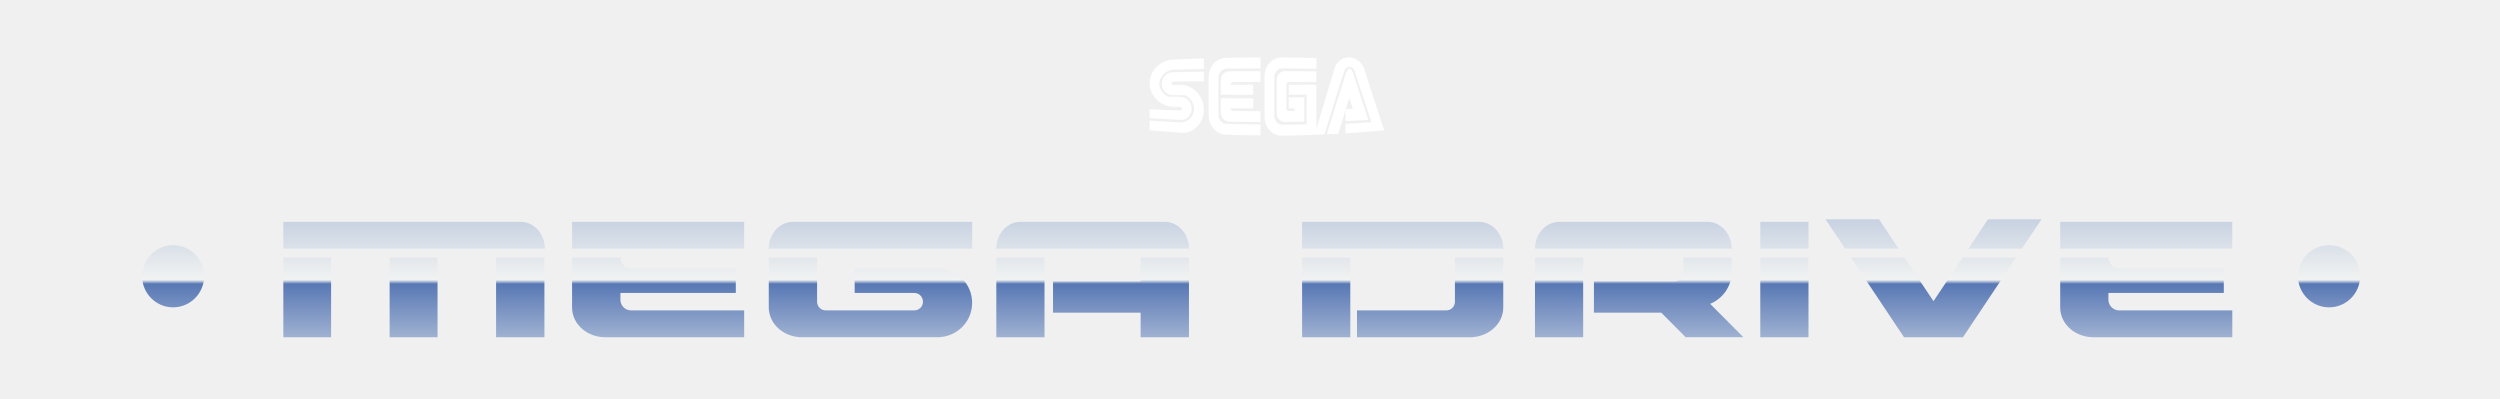
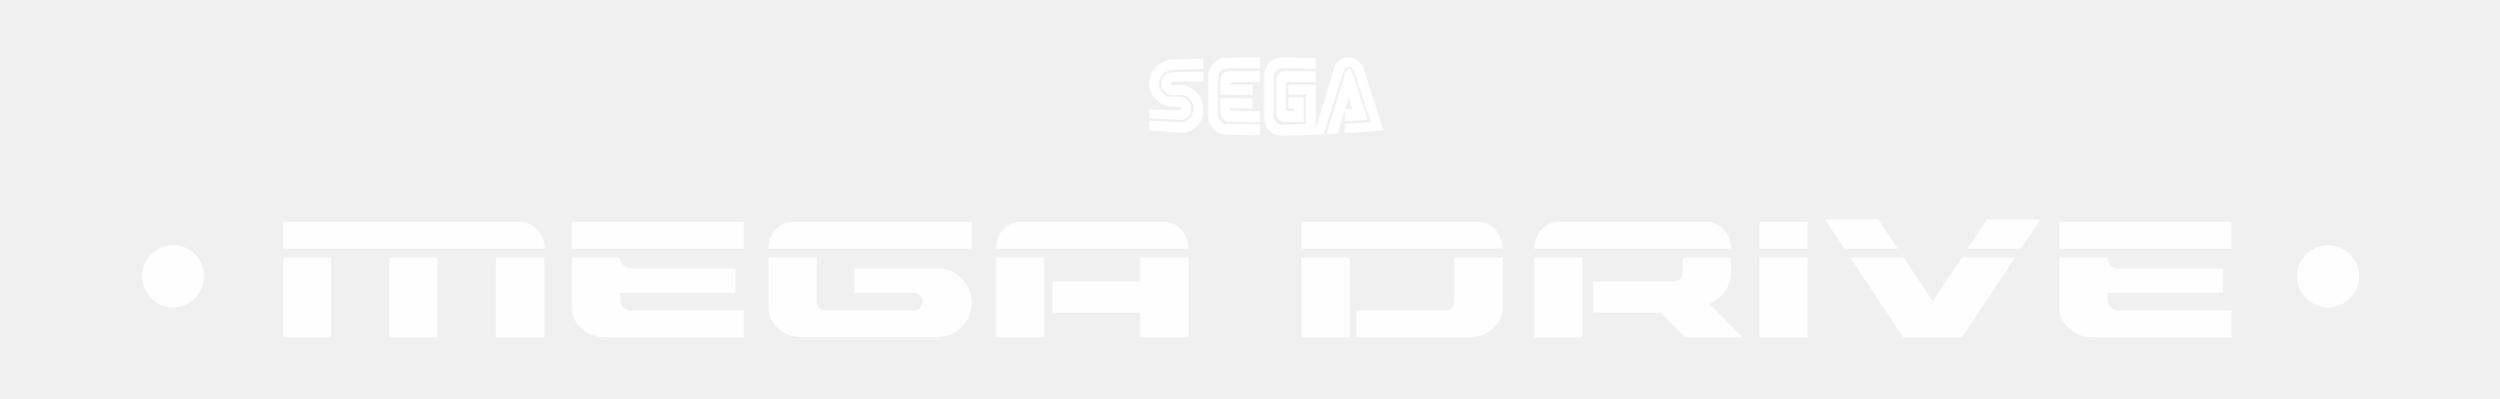
- <svg xmlns="http://www.w3.org/2000/svg" enable-background="new 0 0 566.932 90.32" height="90.32" viewBox="0 0 566.932 90.32" width="566.932">
-   <linearGradient id="a" gradientTransform="matrix(1 0 0 -1 -1.1348 -390.2554)" gradientUnits="userSpaceOnUse" x1="284.853" x2="284.853" y1="-415.7" y2="-480.576">
-     <stop offset="0" stop-color="#f1f3f2" />
-     <stop offset=".194" stop-color="#a4b5d3" />
-     <stop offset=".586" stop-color="#f1f3f2" />
-     <stop offset=".6" stop-color="#5878b5" />
-     <stop offset="1" stop-color="#f1f3f2" />
-   </linearGradient>
+ <svg xmlns="http://www.w3.org/2000/svg" enable-background="new 0 0 566.932 90.32" version="1.1" viewBox="0 0 566.93 90.32">
  <path d="m302.592 15.683c-.369 1.215-.74 2.438-1.108 3.667-.371 1.229-.742 2.465-1.112 3.708-.372 1.242-.742 2.488-1.113 3.742-.369 1.253-.74 2.511-1.111 3.772.186-.008.367-.016.552-.021.183-.008.364-.016.55-.022.183-.009.364-.017.548-.025s.367-.017.551-.024c.372-1.212.743-2.419 1.114-3.62.372-1.199.743-2.396 1.114-3.583.371-1.188.742-2.369 1.112-3.543.371-1.174.742-2.341 1.113-3.5.04-.158.103-.308.18-.438.078-.132.173-.248.278-.343.107-.097.229-.171.354-.221.132-.049.269-.073.412-.069.146.005.284.038.414.096.129.057.252.139.356.239.107.101.204.221.281.354.078.133.138.283.18.44.313.979.629 1.953.943 2.919.313.967.628 1.927.94 2.879.313.953.629 1.899.942 2.839.313.938.629 1.869.942 2.794-.492.03-.986.063-1.479.093-.492.03-.984.061-1.479.089-.492.027-.984.056-1.479.083-.492.025-.986.052-1.479.076v.539.537.538.539c.733-.047 1.469-.097 2.2-.148.732-.051 1.468-.105 2.199-.162.732-.057 1.467-.116 2.198-.178.73-.062 1.465-.125 2.196-.19-.37-1.093-.741-2.199-1.111-3.315-.371-1.117-.74-2.245-1.111-3.386-.371-1.14-.742-2.291-1.11-3.451-.371-1.162-.743-2.333-1.114-3.517-.106-.392-.271-.757-.485-1.093-.217-.333-.479-.632-.781-.887-.301-.253-.641-.46-1.006-.609-.364-.15-.758-.24-1.166-.259-.405-.019-.797.037-1.162.158-.362.119-.7.303-1.002.539-.299.237-.563.526-.776.858-.211.329-.377.703-.485 1.106zm2.614 9.042c.063-.207.129-.415.192-.622.064-.207.13-.414.194-.62.063-.206.128-.413.192-.619.063-.206.13-.412.194-.617.066.204.136.407.203.608.067.204.136.406.202.607.068.202.136.404.204.606.066.201.135.403.202.604-.132.005-.265.009-.396.013-.133.004-.267.01-.398.014s-.266.008-.396.012-.261.01-.393.014zm-.326-7.086c-.332 1.044-.664 2.096-.996 3.151-.331 1.059-.663 2.12-.994 3.188-.332 1.067-.664 2.144-.998 3.222-.33 1.079-.662 2.163-.994 3.25.216-.012.429-.021.645-.032.214-.011.428-.021.642-.032.216-.013.431-.022.646-.036.214-.013.428-.023.643-.037.138-.446.274-.893.412-1.336.139-.444.273-.89.413-1.331.136-.441.272-.884.409-1.323.137-.44.272-.881.412-1.319v.616.616.614s0 .411 0 .616c.433-.021.862-.041 1.296-.063.431-.021.862-.043 1.293-.065.432-.022.862-.046 1.294-.069s.861-.048 1.294-.073c-.257-.774-.513-1.555-.771-2.339-.257-.783-.513-1.572-.77-2.365-.256-.794-.513-1.593-.769-2.396-.259-.804-.515-1.609-.771-2.423-.039-.135-.097-.334-.172-.557-.073-.225-.164-.471-.267-.7-.104-.229-.216-.444-.341-.604-.121-.158-.254-.26-.392-.265-.138-.004-.271.09-.395.242-.122.153-.237.362-.34.591s-.189.475-.266.697c-.068.225-.126.425-.163.562zm-14.083-2.132c.645.003 1.285.007 1.93.012.644.005 1.283.012 1.928.019.643.006 1.284.015 1.928.021.645.008 1.285.019 1.929.026 0-.201-.001-.403-.001-.606 0-.201 0-.403 0-.606s0-.404 0-.607c-.001-.203-.001-.404 0-.607-.658-.017-1.315-.031-1.975-.045-.657-.015-1.314-.025-1.976-.036-.655-.011-1.313-.021-1.973-.026-.659-.009-1.315-.015-1.976-.02-.531-.003-1.039.115-1.5.334-.463.217-.877.534-1.226.928-.351.394-.632.861-.827 1.382-.193.52-.303 1.091-.303 1.688v2.272 2.271s0 1.515 0 2.272v2.271c-.001.6.107 1.169.303 1.688.195.521.479.986.828 1.379.348.392.762.708 1.227.925.459.217.969.333 1.5.326.658-.008 1.316-.02 1.977-.03.658-.014 1.315-.028 1.976-.046.658-.019 1.314-.038 1.975-.061.657-.021 1.314-.048 1.976-.074 0-.944 0-1.89 0-2.834-.002-.944-.002-1.891-.003-2.834.001-.944 0-1.89 0-2.833s-.001-1.89-.001-2.833c-.521-.001-1.041-.002-1.563-.002-.521-.001-1.039-.002-1.562-.003-.52 0-1.039-.001-1.559-.001-.521 0-1.041-.001-1.563-.001v.564.565.565c.002.188 0 .377 0 .564.336 0 .675-.002 1.011-.003s.674-.002 1.011-.004c.336-.001.672-.002 1.008-.004s.672-.004 1.008-.006c.001.562.001 1.122.001 1.683.001.562 0 1.121 0 1.683 0 .561.001 1.121.001 1.681 0 .562.001 1.121.001 1.683-.459.013-.916.022-1.376.033-.46.01-.919.02-1.378.026s-.917.016-1.377.021c-.459.007-.918.013-1.377.018-.254.003-.495-.053-.715-.154-.222-.104-.418-.253-.582-.438-.165-.187-.302-.408-.394-.654-.094-.247-.146-.52-.146-.804 0-.724 0-1.446 0-2.168.001-.724 0-1.445 0-2.168 0-.724 0-1.446 0-2.17.001-.723.001-1.445.001-2.168 0-.283.049-.557.143-.803.092-.247.229-.469.394-.654.166-.188.36-.337.582-.44.219-.102.46-.16.715-.157zm1.471 6.592v.618.617s0 .412 0 .618 0 .412 0 .619c.106-.001.215-.002.321-.003s.214-.001.32-.003c.105-.001.215-.002.32-.003s.214-.001.318-.003c0 .053.001.104 0 .153 0 .053.001.104.001.154s0 .104 0 .152v.155c-.105.001-.213.003-.319.004-.105.001-.215.002-.32.003-.106.001-.214.002-.32.003s-.215.002-.321.003c-.076.001-.147-.017-.215-.047-.066-.029-.126-.076-.177-.131-.05-.057-.088-.122-.119-.196-.026-.073-.042-.153-.042-.239 0-.446 0-.894 0-1.34s0-.894-.001-1.34c0-.445 0-.894 0-1.34 0-.445 0-.894 0-1.34.001-.085.017-.166.042-.239.03-.073.068-.141.119-.196s.109-.102.177-.133c.065-.03.138-.049.216-.048.521.001 1.039.002 1.56.003.521 0 1.039.002 1.563.004.521.002 1.039.004 1.562.006.521.002 1.039.004 1.56.007 0-.202 0-.403 0-.605s.001-.403 0-.605c0-.203.001-.405 0-.606 0-.202 0-.404 0-.604-.597-.009-1.191-.016-1.791-.021-.597-.007-1.191-.014-1.788-.019s-1.192-.011-1.791-.015c-.597-.004-1.191-.008-1.789-.012-.254-.001-.496.057-.716.159-.22.104-.418.254-.585.439-.167.187-.301.407-.395.655-.094.245-.146.519-.146.802v1.856 1.859c-.001.619-.001 1.238 0 1.858.001.619 0 1.237 0 1.857 0 .285.053.557.146.803.094.247.228.468.395.653.168.187.366.335.586.438.221.103.463.157.717.154.367-.004.733-.009 1.104-.014.365-.006.733-.011 1.103-.018.367-.007.733-.014 1.103-.021.367-.007.735-.016 1.104-.023 0-.459 0-.917-.001-1.377 0-.459 0-.919 0-1.378s0-.918 0-1.378c-.001-.459 0-.918-.001-1.377-.291.002-.582.003-.873.005-.289.002-.582.003-.871.005-.291.003-.582.004-.873.005s-.592.006-.883.007zm-14.138-6.542c.644-.008 1.285-.017 1.929-.021.644-.007 1.284-.013 1.928-.019.643-.004 1.285-.008 1.928-.012.643-.003 1.283-.005 1.927-.006 0-.207 0-.414 0-.621s0-.412 0-.619 0-.413 0-.621c0-.207 0-.414 0-.62-.657.002-1.315.006-1.974.011-.657.005-1.315.012-1.973.021-.658.008-1.315.017-1.975.027s-1.314.022-1.975.037c-.531.011-1.039.144-1.5.369-.461.227-.875.548-1.224.938-.35.392-.632.854-.825 1.361-.195.509-.307 1.063-.306 1.646v2.184s0 1.454-.001 2.183v2.183c0 .729 0 1.455-.001 2.183 0 .583.108 1.14.304 1.649.193.514.478.979.825 1.375.349.396.765.727 1.226.958.459.232.967.372 1.5.391.658.021 1.315.042 1.976.061.658.019 1.315.032 1.976.046.656.013 1.314.023 1.975.031.658.009 1.316.015 1.975.019 0-.207 0-.414 0-.619 0-.207 0-.414 0-.62 0-.207.002-.414.002-.62 0-.207 0-.413 0-.62-.644-.002-1.285-.007-1.929-.014-.644-.006-1.287-.015-1.929-.024-.643-.009-1.285-.021-1.928-.033-.645-.014-1.287-.028-1.93-.045-.253-.007-.492-.07-.713-.18-.22-.108-.418-.263-.584-.449-.166-.188-.3-.411-.393-.655-.094-.244-.146-.512-.146-.792 0-.701 0-1.401.001-2.104 0-.701 0-1.401 0-2.104.001-.701.001-1.401.001-2.104s.001-1.4 0-2.103c0-.279.053-.546.146-.79.093-.242.228-.463.394-.647.166-.188.363-.337.583-.442.215-.107.457-.165.71-.169zm6.054 5.929c0-.189 0-.379 0-.567 0-.189 0-.379.002-.566 0-.188 0-.379 0-.567s0-.378 0-.566c-.43 0-.855 0-1.285 0s-.856.001-1.285.001c-.428 0-.855.001-1.283.001s-.855 0-1.285.001c0-.085.016-.165.042-.238.028-.073.069-.139.119-.194.05-.057.108-.102.175-.132.066-.031.141-.05.215-.051.521-.001 1.04-.002 1.561-.004.521 0 1.041-.001 1.562-.003.521 0 1.04-.001 1.562-.002.521 0 1.039-.001 1.561-.001-.001-.206-.001-.413-.001-.618.001-.207.001-.413.001-.62 0-.206 0-.412 0-.618s0-.412 0-.618c-.597.001-1.191.002-1.789.005-.597.002-1.191.006-1.79.01-.597.004-1.192.007-1.791.013-.597.004-1.192.011-1.788.017-.254.003-.494.063-.715.167-.22.104-.417.256-.583.441-.167.188-.301.404-.394.647-.094.243-.146.511-.146.79v.813.812s0 .541 0 .813v.812c.612.004 1.226.009 1.835.011.611.003 1.225.006 1.834.009.611.003 1.225.004 1.836.006.608-.007 1.218-.005 1.83-.004zm0 .826v.567.567s.002.378 0 .567c0 .188.002.378 0 .565-.429-.002-.855-.004-1.285-.008-.429-.003-.855-.008-1.283-.012s-.856-.009-1.285-.014c-.428-.005-.855-.01-1.285-.016 0 .085.016.165.042.238.028.074.069.142.119.197.049.056.108.103.175.134.066.032.141.051.215.052.521.007 1.04.014 1.561.02.521.007 1.041.012 1.563.017.52.005 1.04.009 1.563.012.52.003 1.039.005 1.561.007v.619s0 .412 0 .618 0 .412 0 .618 0 .412 0 .619c-.597-.002-1.191-.007-1.79-.012-.598-.005-1.192-.012-1.791-.02-.598-.009-1.192-.02-1.791-.028-.597-.01-1.192-.022-1.79-.037-.253-.006-.492-.068-.713-.177-.22-.108-.417-.264-.583-.45-.166-.188-.3-.408-.394-.653-.092-.245-.145-.514-.145-.793 0-.271 0-.541 0-.812s0-.541 0-.812 0-.542 0-.813 0-.542 0-.813c.612.006 1.225.012 1.835.017.611.005 1.224.009 1.834.013.612.003 1.226.008 1.835.011.609.008 1.22.011 1.832.012zm-18.86 2.658c-.385-.016-.771-.03-1.155-.045-.386-.017-.771-.032-1.153-.049-.388-.016-.771-.032-1.156-.049-.383-.017-.771-.034-1.154-.051v.503s0 .335 0 .503 0 .335 0 .503 0 .335 0 .502c.588.038 1.176.074 1.763.109.587.036 1.177.07 1.765.104s1.176.066 1.764.098 1.176.063 1.764.091c.008 0 .016.001.021.001.009 0 .016.001.022.001s.017 0 .022.002c.008 0 .016.001.023.001.33.003.646-.063.93-.188.285-.127.543-.31.758-.538.216-.229.389-.507.509-.813.12-.308.188-.646.188-1.006 0-.365-.069-.716-.194-1.036-.125-.319-.306-.609-.53-.854-.223-.244-.488-.44-.785-.579-.296-.138-.621-.216-.964-.222-.231-.003-.464-.006-.694-.01-.232-.003-.465-.007-.696-.011-.232-.003-.464-.007-.696-.01-.23-.003-.463-.007-.693-.012-.281-.114-.553-.272-.801-.467-.248-.193-.472-.421-.66-.676-.189-.255-.346-.536-.453-.836-.105-.299-.166-.617-.166-.947 0-.424.097-.831.268-1.204.171-.371.415-.709.712-.999.297-.288.646-.525 1.024-.695.38-.169.789-.271 1.207-.283.574-.019 1.146-.033 1.721-.05.574-.017 1.146-.031 1.721-.046.574-.016 1.146-.028 1.721-.041.574-.014 1.146-.025 1.722-.037 0-.199 0-.397 0-.599 0-.198 0-.398 0-.6 0-.199 0-.398 0-.599s0-.398 0-.601c-.597.02-1.193.039-1.79.062-.596.021-1.193.044-1.79.067-.597.022-1.192.048-1.79.075-.598.025-1.193.053-1.789.082-.709.033-1.383.218-1.997.514-.612.297-1.167.707-1.631 1.196-.465.489-.84 1.059-1.101 1.682-.26.622-.402 1.299-.402 2.003 0 .707.154 1.381.432 1.998.276.617.676 1.181 1.163 1.661.486.48 1.063.882 1.692 1.167.632.287 1.316.458 2.025.481 0-.002 0-.004 0-.006s0-.005 0-.007c0-.003 0-.005 0-.008 0-.001 0-.003 0-.005 0 .002.002.004.004.006s.002.004.004.008c0 .002.002.004.004.006 0 .002.002.004.002.006.137.005.271.01.41.014.135.004.271.009.407.013.138.005.273.009.41.013.136.005.272.01.409.014.049.001.098.014.141.033.043.021.084.051.116.085.033.036.062.079.079.125.02.047.029.099.029.152s-.012.104-.03.149c-.021.045-.045.087-.079.12s-.072.062-.117.079c-.043.019-.091.026-.141.024-.195-.008-.391-.015-.586-.021-.195-.009-.391-.016-.586-.022s-.391-.014-.586-.021c-.197.006-.391-.003-.587-.01zm3.035-6.497c.387-.003.771-.007 1.158-.011.387-.003.771-.006 1.157-.009.388-.003.772-.006 1.159-.009.385-.003.771-.007 1.158-.009 0-.184 0-.365 0-.548 0-.184 0-.367 0-.55s0-.366 0-.549c0-.182 0-.365 0-.548-.59.01-1.178.021-1.766.031-.591.012-1.18.022-1.768.036-.589.014-1.178.025-1.766.041-.59.016-1.178.028-1.767.044-.008 0-.016.001-.022 0-.008 0-.017 0-.023.001-.008 0-.016 0-.023 0-.006 0-.017 0-.022 0-.331.021-.646.108-.933.251-.285.143-.541.337-.756.569-.215.233-.39.507-.51.81-.119.299-.186.623-.186.966 0 .352.068.684.193.986s.308.578.53.811c.226.231.491.421.788.555.296.132.623.209.965.214.232.002.465.006.696.008.231.003.463.006.694.009s.465.006.697.008c.23.002.463.005.693.008.281.117.553.28.799.481.248.2.473.439.661.708s.345.565.45.884c.105.317.166.657.166 1.006 0 .45-.098.876-.268 1.259-.17.384-.416.723-.711 1.004-.298.278-.646.499-1.025.644-.381.145-.791.212-1.209.188-.572-.031-1.145-.063-1.717-.097-.572-.032-1.146-.066-1.718-.104-.573-.034-1.146-.071-1.718-.108-.57-.038-1.145-.076-1.716-.116v.55s0 .366 0 .549v.55s0 .365 0 .549c.595.054 1.19.105 1.784.155.596.052 1.19.101 1.787.146.595.049 1.19.095 1.785.139.597.044 1.191.087 1.789.128.707.05 1.383-.061 1.998-.3.614-.242 1.17-.616 1.635-1.096.465-.479.843-1.063 1.104-1.721.262-.658.404-1.391.405-2.162 0-.771-.155-1.511-.433-2.182-.277-.672-.676-1.274-1.164-1.78-.486-.504-1.063-.909-1.694-1.188-.632-.279-1.318-.429-2.027-.425v.008.008.007.009c-.001-.002-.003-.005-.004-.008-.001-.002-.003-.005-.004-.007-.002-.002-.004-.005-.005-.007s-.004-.006-.004-.008c-.137 0-.271.001-.409.001-.136.001-.271.001-.408.002-.136 0-.272.002-.407.002-.138.001-.272.001-.408.002-.051 0-.102-.01-.146-.028-.044-.02-.083-.046-.114-.08-.033-.033-.061-.075-.078-.121-.019-.047-.028-.096-.028-.149 0-.052.01-.102.028-.146.019-.046.045-.087.078-.122.031-.035.07-.063.114-.083.043-.021.093-.031.144-.031.195-.002.391-.005.584-.007.195-.002.392-.004.586-.006.195-.003.391-.006.586-.008.197 0 .393-.002.586-.004z" fill="#fff" />
-   <path d="m413.979 49.74 4.438 6.651h12.134l-4.438-6.651zm36.842 0-4.437 6.651h12.133l4.437-6.651zm-386.569.571v6.082h53.917 5.385c0-3.322-2.405-6.025-5.385-6.082zm65.479 0v6.082h39.027v-6.082zm50.052 0c-3.01.02-5.449 2.734-5.449 6.082h5.449 5.512 35.163v-6.082h-40.644zm51.572 0c-2.996.037-5.418 2.747-5.418 6.082h5.418 5.512 27.115 5.64c0-3.357-2.457-6.082-5.479-6.082-.057 0-.104-.002-.158 0zm63.925 0v6.082h40.2 5.416c0-3.334-2.424-6.042-5.416-6.082zm57.846 0v .031c-2.818.248-5.037 2.855-5.037 6.051h5.037 5.893 20.115 2.598 8.901 2.06c0-3.335-2.422-6.045-5.416-6.082zm46.06 0v6.082h10.931v-6.082zm68.012 0v6.082h39.028v-6.082zm-427.941 5.29c-3.891 0-7.032 3.143-7.032 7.033s3.142 7.063 7.032 7.063c3.892 0 7.033-3.174 7.033-7.063.001-3.892-3.141-7.033-7.033-7.033zm488.923 0c-3.891 0-7.063 3.143-7.063 7.033s3.174 7.063 7.063 7.063c3.891 0 7.033-3.174 7.033-7.063-.001-3.892-3.144-7.033-7.033-7.033zm-463.928 2.818v18.058h10.834v-18.058zm24.107 0v18.058h10.865v-18.058zm24.139 0v18.058h10.96v-18.058zm17.233 0v11.563c.146 3.611 3.46 6.494 7.508 6.494h31.52v-6.082h-25.659c-1.345 0-2.407-1.096-2.407-2.438v-1.521h26.167v-5.574h-23.76c-1.345 0-2.407-1.097-2.407-2.439h-1.015zm44.603 0v11.753h.031c.238 3.313 3.13 5.968 6.779 6.272v.03h32.026v-.03c4.069-.265 7.286-3.623 7.286-7.763 0-4.312-3.48-7.823-7.793-7.823-.042 0-.084-.002-.126 0h-18.722v5.574h13.525c1.096 0 1.965.9 1.965 1.996s-.869 1.964-1.965 1.964h-20.084c-1.095 0-1.964-.869-1.964-1.964v-10.01zm51.604 0v18.058h10.93v-18.058zm32.724 0v5.387h-19.862v7.097h19.862v5.574h10.961v-18.058zm36.618 0v18.058h10.93v-18.058zm34.658 0v10.012c0 1.096-.868 1.964-1.965 1.964h-20.243v6.082h26.294v-.03c3.842-.293 6.875-3.183 6.875-6.717v-11.311zm18.15 0v18.058h10.93v-18.058zm33.642 0v3.423c0 .021.003.042 0 .063-.03 1.063-.893 1.899-1.963 1.899h-2.407-15.902v7.097h15.27l5.543 5.574h13.084l-7.539-7.57c2.854-1.159 4.88-3.954 4.88-7.224v-3.264h-.729zm17.456 0v18.058h10.931v-18.058zm20.559 0 12.037 18.058h1.235 10.896 1.236l12.036-18.058h-12.133l-6.59 9.885-6.59-9.885zm47.453 0v11.563c.147 3.611 3.461 6.494 7.508 6.494h31.521v-6.082h-25.659c-1.343 0-2.439-1.096-2.439-2.438v-1.521h26.168v-5.574h-23.729c-1.343 0-2.439-1.097-2.439-2.439z" fill="url(#a)" />
+   <path d="m413.98 49.74 4.438 6.651h12.134l-4.438-6.651zm36.842 0-4.437 6.651h12.133l4.437-6.651zm-386.57 0.571v6.082h59.302c0-3.322-2.405-6.025-5.385-6.082zm65.479 0v6.082h39.027v-6.082zm50.052 0c-3.01 0.02-5.449 2.734-5.449 6.082h46.124v-6.082h-40.644zm51.572 0c-2.996 0.037-5.418 2.747-5.418 6.082h43.685c0-3.357-2.457-6.082-5.479-6.082-0.057 0-0.104-2e-3 -0.158 0zm63.925 0v6.082h45.616c0-3.334-2.424-6.042-5.416-6.082zm57.846 0v0.031c-2.818 0.248-5.037 2.855-5.037 6.051h44.604c0-3.335-2.422-6.045-5.416-6.082zm46.06 0v6.082h10.931v-6.082zm68.012 0v6.082h39.028v-6.082zm-427.94 5.29c-3.891 0-7.032 3.143-7.032 7.033s3.142 7.063 7.032 7.063c3.892 0 7.033-3.174 7.033-7.063 1e-3 -3.892-3.141-7.033-7.033-7.033zm488.92 0c-3.891 0-7.063 3.143-7.063 7.033s3.174 7.063 7.063 7.063c3.891 0 7.033-3.174 7.033-7.063-1e-3 -3.892-3.144-7.033-7.033-7.033zm-463.93 2.818v18.058h10.834v-18.058zm24.107 0v18.058h10.865v-18.058zm24.139 0v18.058h10.96v-18.058zm17.233 0v11.563c0.146 3.611 3.46 6.494 7.508 6.494h31.52v-6.082h-25.659c-1.345 0-2.407-1.096-2.407-2.438v-1.521h26.167v-5.574h-23.76c-1.345 0-2.407-1.097-2.407-2.439h-1.015zm44.603 0v11.753h0.031c0.238 3.313 3.13 5.968 6.779 6.272v0.03h32.026v-0.03c4.069-0.265 7.286-3.623 7.286-7.763 0-4.312-3.48-7.823-7.793-7.823-0.042 0-0.084-2e-3 -0.126 0h-18.722v5.574h13.525c1.096 0 1.965 0.9 1.965 1.996s-0.869 1.964-1.965 1.964h-20.084c-1.095 0-1.964-0.869-1.964-1.964v-10.01zm51.604 0v18.058h10.93v-18.058zm32.724 0v5.387h-19.862v7.097h19.862v5.574h10.961v-18.058zm36.618 0v18.058h10.93v-18.058zm34.658 0v10.012c0 1.096-0.868 1.964-1.965 1.964h-20.243v6.082h26.294v-0.03c3.842-0.293 6.875-3.183 6.875-6.717v-11.311zm18.15 0v18.058h10.93v-18.058zm33.642 0v3.423c0 0.021 3e-3 0.042 0 0.063-0.03 1.063-0.893 1.899-1.963 1.899h-18.309v7.097h15.27l5.543 5.574h13.084l-7.539-7.57c2.854-1.159 4.88-3.954 4.88-7.224v-3.264h-0.729zm17.456 0v18.058h10.931v-18.058zm20.559 0 12.037 18.058h13.367l12.036-18.058h-12.133l-6.59 9.885-6.59-9.885zm47.453 0v11.563c0.147 3.611 3.461 6.494 7.508 6.494h31.521v-6.082h-25.659c-1.343 0-2.439-1.096-2.439-2.438v-1.521h26.168v-5.574h-23.729c-1.343 0-2.439-1.097-2.439-2.439z" fill="#fefefe" />
</svg>
